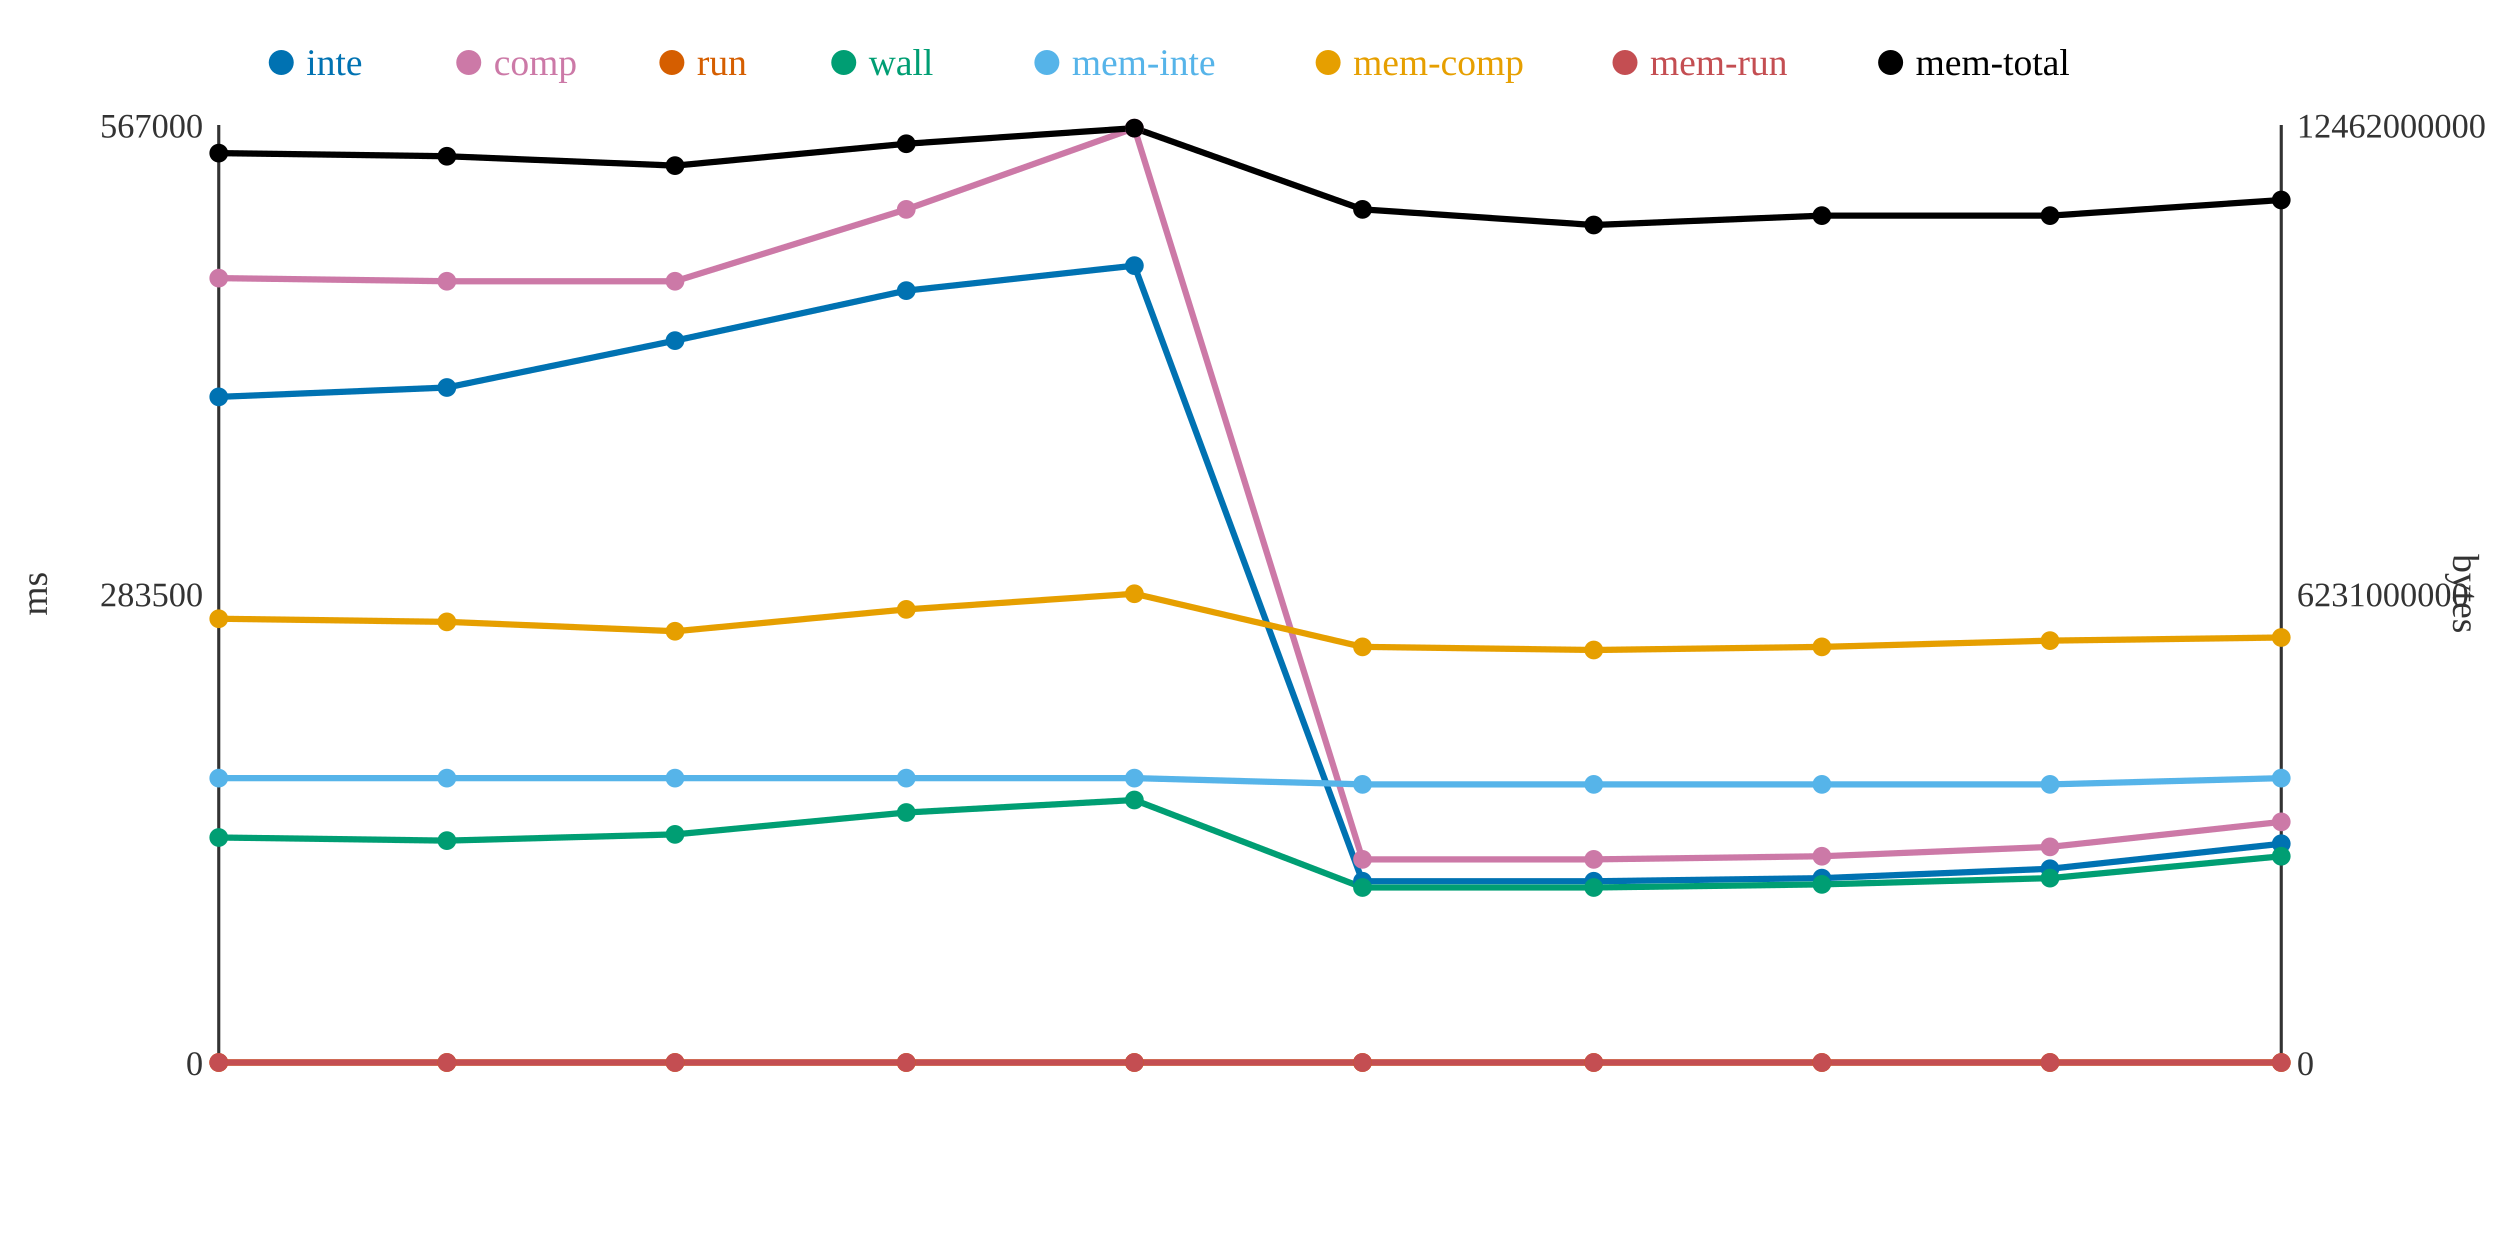
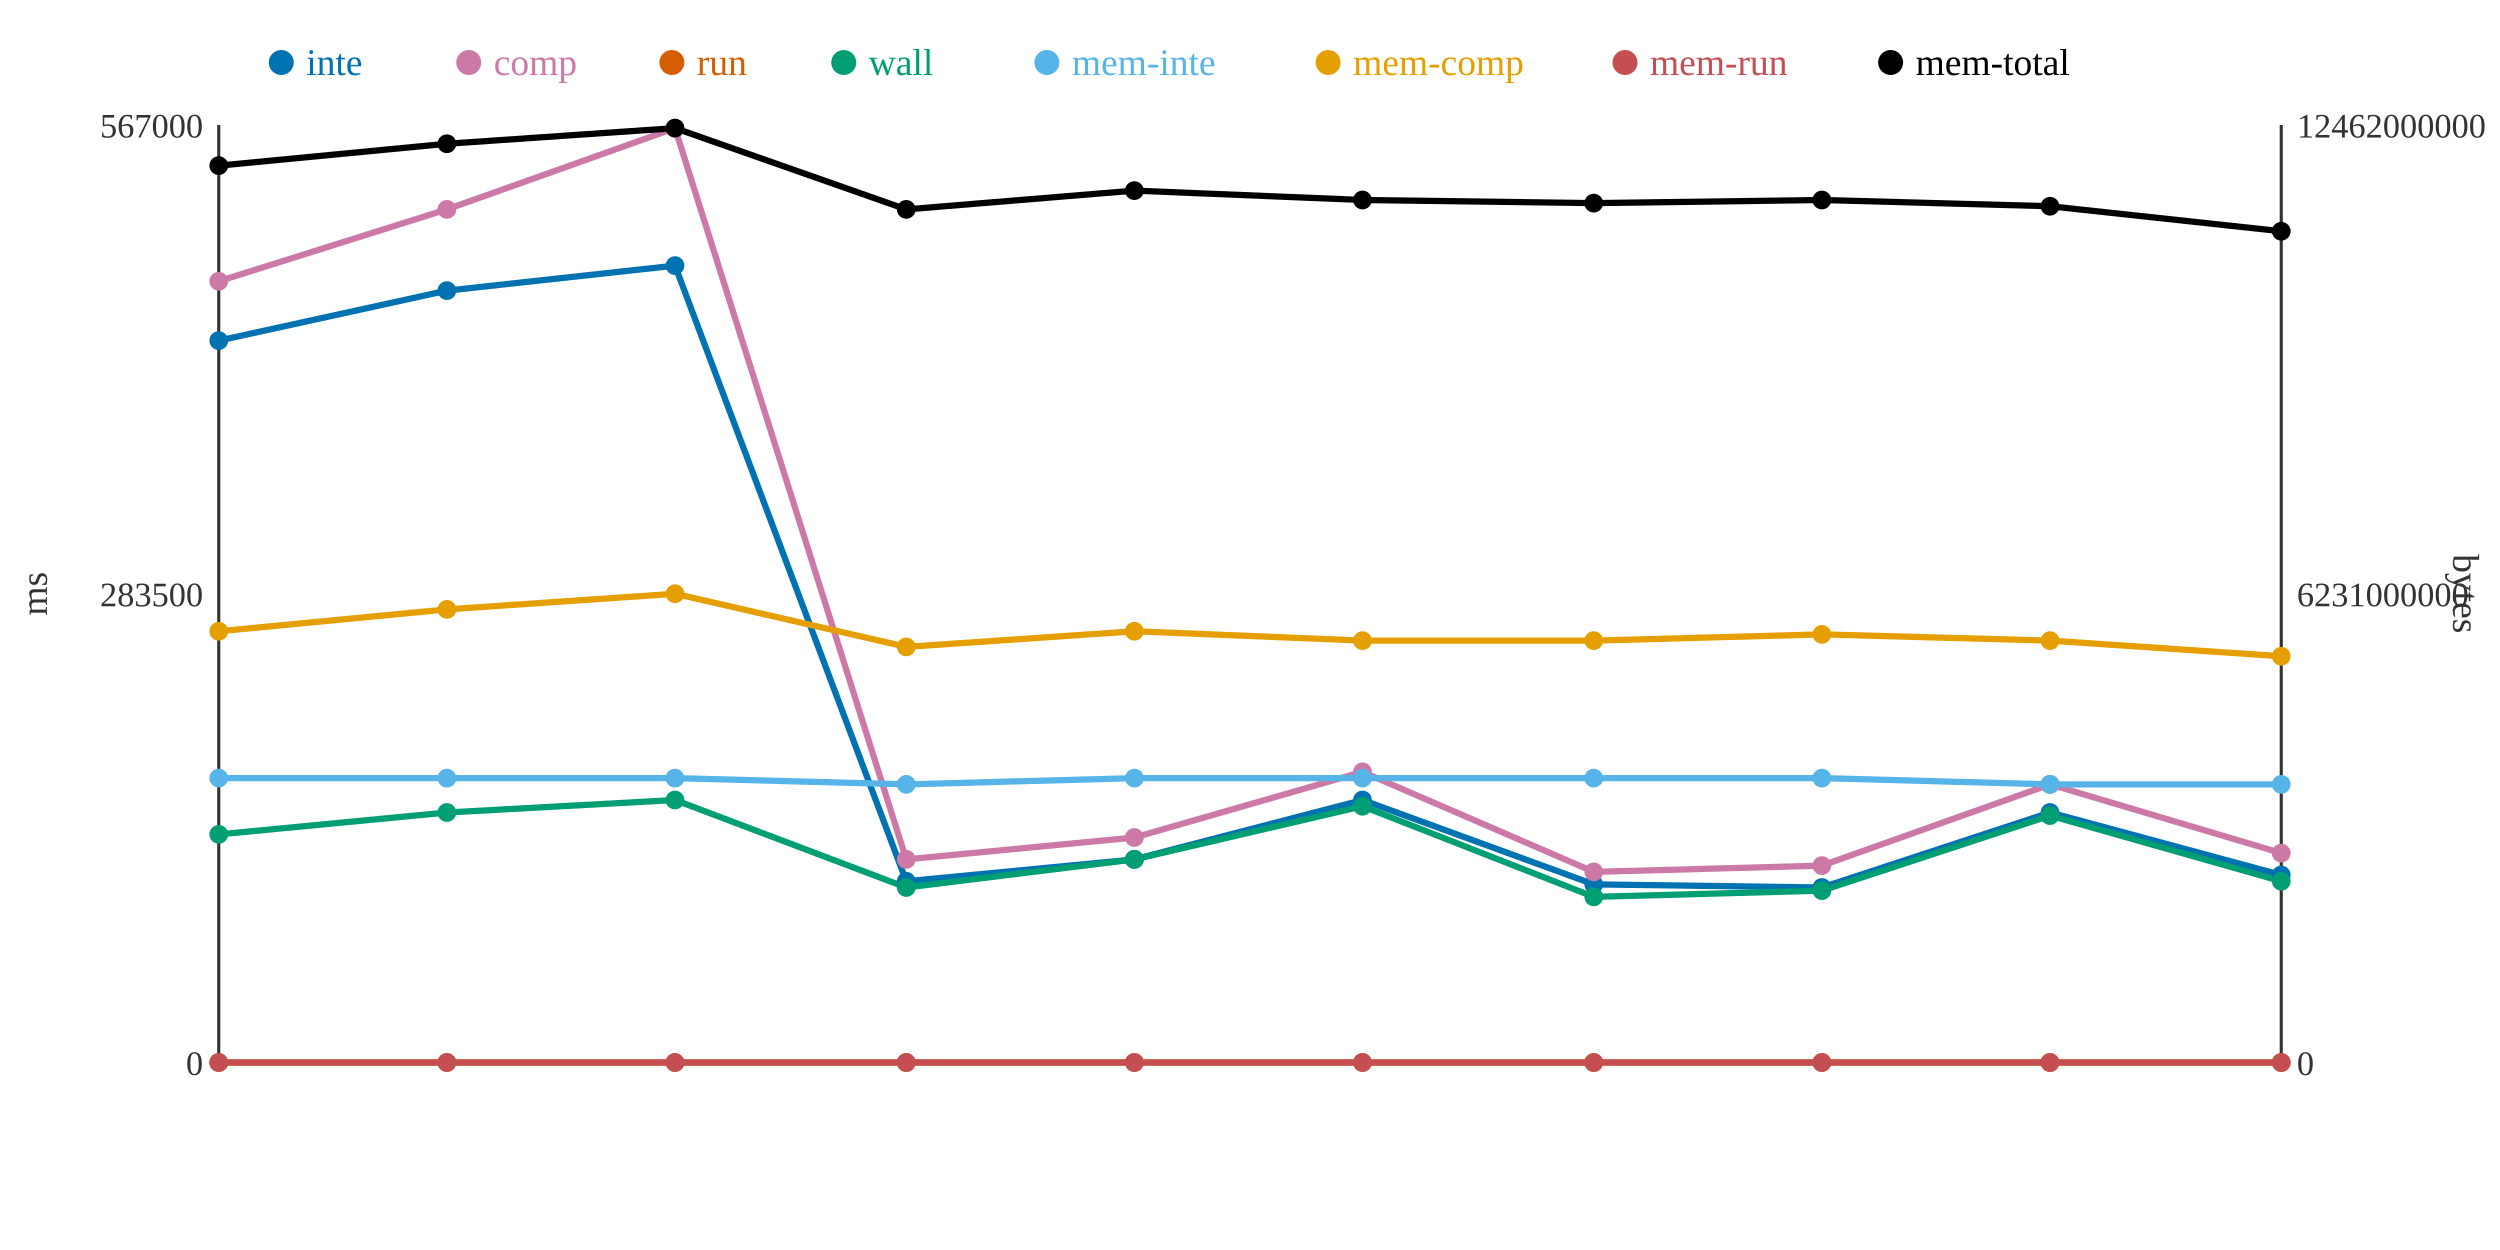
<svg xmlns="http://www.w3.org/2000/svg" width="800" height="400">
  <rect width="800" height="400" fill="white" />
  <line x1="70" y1="40" x2="70" y2="340" stroke="#333" stroke-width="1" />
  <line x1="70" y1="340" x2="730" y2="340" stroke="#333" stroke-width="1" />
  <line x1="730" y1="40" x2="730" y2="340" stroke="#333" stroke-width="1" />
  <text x="65" y="344" text-anchor="end" font-size="11" fill="#333">0</text>
  <text x="65" y="194" text-anchor="end" font-size="11" fill="#333">283500</text>
  <text x="65" y="44" text-anchor="end" font-size="11" fill="#333">567000</text>
  <text x="15" y="190" text-anchor="middle" font-size="12" fill="#333" transform="rotate(-90 15 190)">ms</text>
  <text x="735" y="344" text-anchor="start" font-size="11" fill="#333">0</text>
  <text x="735" y="194" text-anchor="start" font-size="11" fill="#333">6231000000</text>
  <text x="735" y="44" text-anchor="start" font-size="11" fill="#333">12462000000</text>
  <text x="785" y="190" text-anchor="middle" font-size="12" fill="#333" transform="rotate(90 785 190)">bytes</text>
-   <polyline points="70,127 143,124 216,109 290,93 363,85 436,282 510,282 583,281 656,278 730,270" fill="none" stroke="#0072B2" stroke-width="2" />
-   <polyline points="70,89 143,90 216,90 290,67 363,41 436,275 510,275 583,274 656,271 730,263" fill="none" stroke="#CC79A7" stroke-width="2" />
+   <polyline points="70,109 143,93 216,85 290,282 363,275 436,256 510,283 583,284 656,260 730,280" fill="none" stroke="#0072B2" stroke-width="2" />
+   <polyline points="70,90 143,67 216,41 290,275 363,268 436,247 510,279 583,277 656,251 730,273" fill="none" stroke="#CC79A7" stroke-width="2" />
  <polyline points="70,340 143,340 216,340 290,340 363,340 436,340 510,340 583,340 656,340 730,340" fill="none" stroke="#D55E00" stroke-width="2" />
-   <polyline points="70,268 143,269 216,267 290,260 363,256 436,284 510,284 583,283 656,281 730,274" fill="none" stroke="#009E73" stroke-width="2" />
-   <polyline points="70,249 143,249 216,249 290,249 363,249 436,251 510,251 583,251 656,251 730,249" fill="none" stroke="#56B4E9" stroke-width="2" />
-   <polyline points="70,198 143,199 216,202 290,195 363,190 436,207 510,208 583,207 656,205 730,204" fill="none" stroke="#E69F00" stroke-width="2" />
+   <polyline points="70,267 143,260 216,256 290,284 363,275 436,258 510,287 583,285 656,261 730,282" fill="none" stroke="#009E73" stroke-width="2" />
+   <polyline points="70,249 143,249 216,249 290,251 363,249 436,249 510,249 583,249 656,251 730,251" fill="none" stroke="#56B4E9" stroke-width="2" />
+   <polyline points="70,202 143,195 216,190 290,207 363,202 436,205 510,205 583,203 656,205 730,210" fill="none" stroke="#E69F00" stroke-width="2" />
  <polyline points="70,340 143,340 216,340 290,340 363,340 436,340 510,340 583,340 656,340 730,340" fill="none" stroke="#C44E52" stroke-width="2" />
-   <polyline points="70,49 143,50 216,53 290,46 363,41 436,67 510,72 583,69 656,69 730,64" fill="none" stroke="#000000" stroke-width="2" />
-   <circle cx="70" cy="127" r="3" fill="#0072B2" />
-   <circle cx="70" cy="89" r="3" fill="#CC79A7" />
+   <polyline points="70,53 143,46 216,41 290,67 363,61 436,64 510,65 583,64 656,66 730,74" fill="none" stroke="#000000" stroke-width="2" />
+   <circle cx="70" cy="109" r="3" fill="#0072B2" />
+   <circle cx="70" cy="90" r="3" fill="#CC79A7" />
  <circle cx="70" cy="340" r="3" fill="#D55E00" />
-   <circle cx="70" cy="268" r="3" fill="#009E73" />
+   <circle cx="70" cy="267" r="3" fill="#009E73" />
  <circle cx="70" cy="249" r="3" fill="#56B4E9" />
-   <circle cx="70" cy="198" r="3" fill="#E69F00" />
+   <circle cx="70" cy="202" r="3" fill="#E69F00" />
  <circle cx="70" cy="340" r="3" fill="#C44E52" />
-   <circle cx="70" cy="49" r="3" fill="#000000" />
-   <circle cx="143" cy="124" r="3" fill="#0072B2" />
-   <circle cx="143" cy="90" r="3" fill="#CC79A7" />
+   <circle cx="70" cy="53" r="3" fill="#000000" />
+   <circle cx="143" cy="93" r="3" fill="#0072B2" />
+   <circle cx="143" cy="67" r="3" fill="#CC79A7" />
  <circle cx="143" cy="340" r="3" fill="#D55E00" />
-   <circle cx="143" cy="269" r="3" fill="#009E73" />
+   <circle cx="143" cy="260" r="3" fill="#009E73" />
  <circle cx="143" cy="249" r="3" fill="#56B4E9" />
-   <circle cx="143" cy="199" r="3" fill="#E69F00" />
+   <circle cx="143" cy="195" r="3" fill="#E69F00" />
  <circle cx="143" cy="340" r="3" fill="#C44E52" />
-   <circle cx="143" cy="50" r="3" fill="#000000" />
-   <circle cx="216" cy="109" r="3" fill="#0072B2" />
-   <circle cx="216" cy="90" r="3" fill="#CC79A7" />
+   <circle cx="143" cy="46" r="3" fill="#000000" />
+   <circle cx="216" cy="85" r="3" fill="#0072B2" />
+   <circle cx="216" cy="41" r="3" fill="#CC79A7" />
  <circle cx="216" cy="340" r="3" fill="#D55E00" />
-   <circle cx="216" cy="267" r="3" fill="#009E73" />
+   <circle cx="216" cy="256" r="3" fill="#009E73" />
  <circle cx="216" cy="249" r="3" fill="#56B4E9" />
-   <circle cx="216" cy="202" r="3" fill="#E69F00" />
+   <circle cx="216" cy="190" r="3" fill="#E69F00" />
  <circle cx="216" cy="340" r="3" fill="#C44E52" />
-   <circle cx="216" cy="53" r="3" fill="#000000" />
-   <circle cx="290" cy="93" r="3" fill="#0072B2" />
-   <circle cx="290" cy="67" r="3" fill="#CC79A7" />
+   <circle cx="216" cy="41" r="3" fill="#000000" />
+   <circle cx="290" cy="282" r="3" fill="#0072B2" />
+   <circle cx="290" cy="275" r="3" fill="#CC79A7" />
  <circle cx="290" cy="340" r="3" fill="#D55E00" />
-   <circle cx="290" cy="260" r="3" fill="#009E73" />
-   <circle cx="290" cy="249" r="3" fill="#56B4E9" />
-   <circle cx="290" cy="195" r="3" fill="#E69F00" />
+   <circle cx="290" cy="284" r="3" fill="#009E73" />
+   <circle cx="290" cy="251" r="3" fill="#56B4E9" />
+   <circle cx="290" cy="207" r="3" fill="#E69F00" />
  <circle cx="290" cy="340" r="3" fill="#C44E52" />
-   <circle cx="290" cy="46" r="3" fill="#000000" />
-   <circle cx="363" cy="85" r="3" fill="#0072B2" />
-   <circle cx="363" cy="41" r="3" fill="#CC79A7" />
+   <circle cx="290" cy="67" r="3" fill="#000000" />
+   <circle cx="363" cy="275" r="3" fill="#0072B2" />
+   <circle cx="363" cy="268" r="3" fill="#CC79A7" />
  <circle cx="363" cy="340" r="3" fill="#D55E00" />
-   <circle cx="363" cy="256" r="3" fill="#009E73" />
+   <circle cx="363" cy="275" r="3" fill="#009E73" />
  <circle cx="363" cy="249" r="3" fill="#56B4E9" />
-   <circle cx="363" cy="190" r="3" fill="#E69F00" />
+   <circle cx="363" cy="202" r="3" fill="#E69F00" />
  <circle cx="363" cy="340" r="3" fill="#C44E52" />
-   <circle cx="363" cy="41" r="3" fill="#000000" />
-   <circle cx="436" cy="282" r="3" fill="#0072B2" />
-   <circle cx="436" cy="275" r="3" fill="#CC79A7" />
+   <circle cx="363" cy="61" r="3" fill="#000000" />
+   <circle cx="436" cy="256" r="3" fill="#0072B2" />
+   <circle cx="436" cy="247" r="3" fill="#CC79A7" />
  <circle cx="436" cy="340" r="3" fill="#D55E00" />
-   <circle cx="436" cy="284" r="3" fill="#009E73" />
-   <circle cx="436" cy="251" r="3" fill="#56B4E9" />
-   <circle cx="436" cy="207" r="3" fill="#E69F00" />
+   <circle cx="436" cy="258" r="3" fill="#009E73" />
+   <circle cx="436" cy="249" r="3" fill="#56B4E9" />
+   <circle cx="436" cy="205" r="3" fill="#E69F00" />
  <circle cx="436" cy="340" r="3" fill="#C44E52" />
-   <circle cx="436" cy="67" r="3" fill="#000000" />
-   <circle cx="510" cy="282" r="3" fill="#0072B2" />
-   <circle cx="510" cy="275" r="3" fill="#CC79A7" />
+   <circle cx="436" cy="64" r="3" fill="#000000" />
+   <circle cx="510" cy="283" r="3" fill="#0072B2" />
+   <circle cx="510" cy="279" r="3" fill="#CC79A7" />
  <circle cx="510" cy="340" r="3" fill="#D55E00" />
-   <circle cx="510" cy="284" r="3" fill="#009E73" />
-   <circle cx="510" cy="251" r="3" fill="#56B4E9" />
-   <circle cx="510" cy="208" r="3" fill="#E69F00" />
+   <circle cx="510" cy="287" r="3" fill="#009E73" />
+   <circle cx="510" cy="249" r="3" fill="#56B4E9" />
+   <circle cx="510" cy="205" r="3" fill="#E69F00" />
  <circle cx="510" cy="340" r="3" fill="#C44E52" />
-   <circle cx="510" cy="72" r="3" fill="#000000" />
-   <circle cx="583" cy="281" r="3" fill="#0072B2" />
-   <circle cx="583" cy="274" r="3" fill="#CC79A7" />
+   <circle cx="510" cy="65" r="3" fill="#000000" />
+   <circle cx="583" cy="284" r="3" fill="#0072B2" />
+   <circle cx="583" cy="277" r="3" fill="#CC79A7" />
  <circle cx="583" cy="340" r="3" fill="#D55E00" />
-   <circle cx="583" cy="283" r="3" fill="#009E73" />
-   <circle cx="583" cy="251" r="3" fill="#56B4E9" />
-   <circle cx="583" cy="207" r="3" fill="#E69F00" />
+   <circle cx="583" cy="285" r="3" fill="#009E73" />
+   <circle cx="583" cy="249" r="3" fill="#56B4E9" />
+   <circle cx="583" cy="203" r="3" fill="#E69F00" />
  <circle cx="583" cy="340" r="3" fill="#C44E52" />
-   <circle cx="583" cy="69" r="3" fill="#000000" />
-   <circle cx="656" cy="278" r="3" fill="#0072B2" />
-   <circle cx="656" cy="271" r="3" fill="#CC79A7" />
+   <circle cx="583" cy="64" r="3" fill="#000000" />
+   <circle cx="656" cy="260" r="3" fill="#0072B2" />
+   <circle cx="656" cy="251" r="3" fill="#CC79A7" />
  <circle cx="656" cy="340" r="3" fill="#D55E00" />
-   <circle cx="656" cy="281" r="3" fill="#009E73" />
+   <circle cx="656" cy="261" r="3" fill="#009E73" />
  <circle cx="656" cy="251" r="3" fill="#56B4E9" />
  <circle cx="656" cy="205" r="3" fill="#E69F00" />
  <circle cx="656" cy="340" r="3" fill="#C44E52" />
-   <circle cx="656" cy="69" r="3" fill="#000000" />
-   <circle cx="730" cy="270" r="3" fill="#0072B2" />
-   <circle cx="730" cy="263" r="3" fill="#CC79A7" />
+   <circle cx="656" cy="66" r="3" fill="#000000" />
+   <circle cx="730" cy="280" r="3" fill="#0072B2" />
+   <circle cx="730" cy="273" r="3" fill="#CC79A7" />
  <circle cx="730" cy="340" r="3" fill="#D55E00" />
-   <circle cx="730" cy="274" r="3" fill="#009E73" />
-   <circle cx="730" cy="249" r="3" fill="#56B4E9" />
-   <circle cx="730" cy="204" r="3" fill="#E69F00" />
+   <circle cx="730" cy="282" r="3" fill="#009E73" />
+   <circle cx="730" cy="251" r="3" fill="#56B4E9" />
+   <circle cx="730" cy="210" r="3" fill="#E69F00" />
  <circle cx="730" cy="340" r="3" fill="#C44E52" />
-   <circle cx="730" cy="64" r="3" fill="#000000" />
+   <circle cx="730" cy="74" r="3" fill="#000000" />
  <circle cx="90" cy="20" r="4" fill="#0072B2" />
  <text x="98" y="24" text-anchor="start" font-size="12" fill="#0072B2">inte</text>
  <circle cx="150" cy="20" r="4" fill="#CC79A7" />
  <text x="158" y="24" text-anchor="start" font-size="12" fill="#CC79A7">comp</text>
  <circle cx="215" cy="20" r="4" fill="#D55E00" />
  <text x="223" y="24" text-anchor="start" font-size="12" fill="#D55E00">run</text>
  <circle cx="270" cy="20" r="4" fill="#009E73" />
  <text x="278" y="24" text-anchor="start" font-size="12" fill="#009E73">wall</text>
  <circle cx="335" cy="20" r="4" fill="#56B4E9" />
  <text x="343" y="24" text-anchor="start" font-size="12" fill="#56B4E9">mem-inte</text>
  <circle cx="425" cy="20" r="4" fill="#E69F00" />
  <text x="433" y="24" text-anchor="start" font-size="12" fill="#E69F00">mem-comp</text>
  <circle cx="520" cy="20" r="4" fill="#C44E52" />
  <text x="528" y="24" text-anchor="start" font-size="12" fill="#C44E52">mem-run</text>
  <circle cx="605" cy="20" r="4" fill="#000000" />
  <text x="613" y="24" text-anchor="start" font-size="12" fill="#000000">mem-total</text>
</svg>
